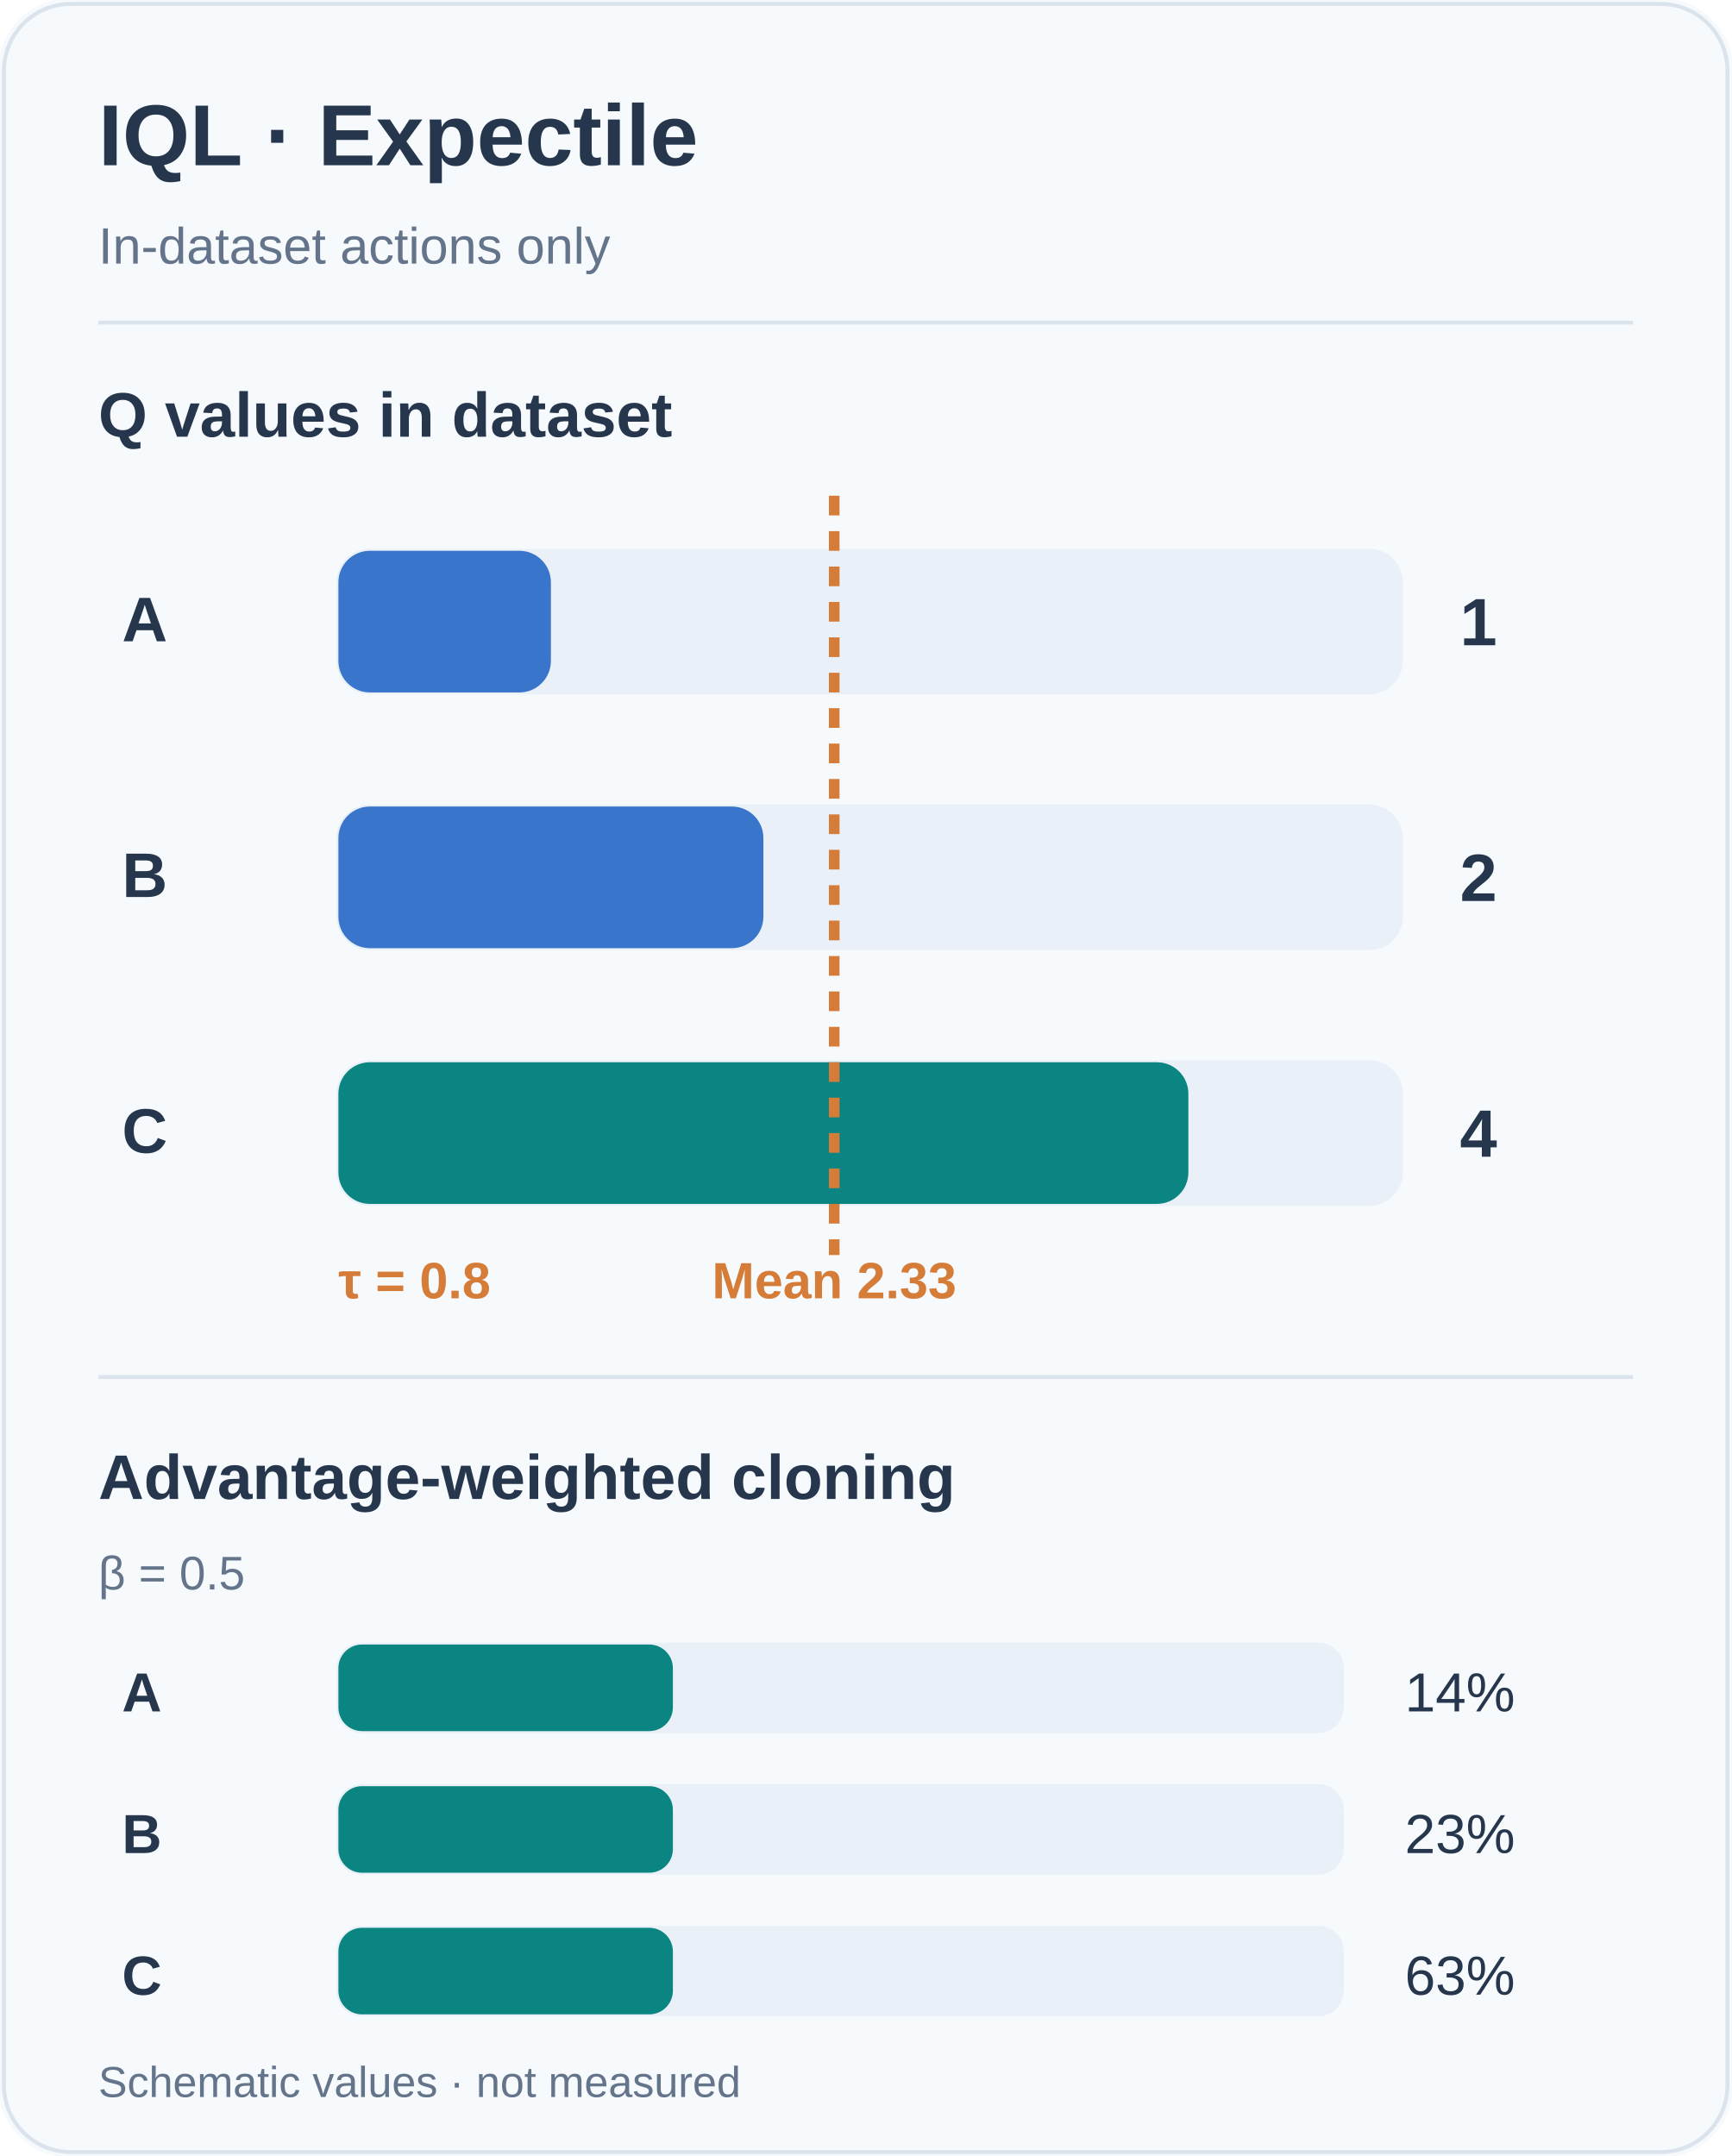
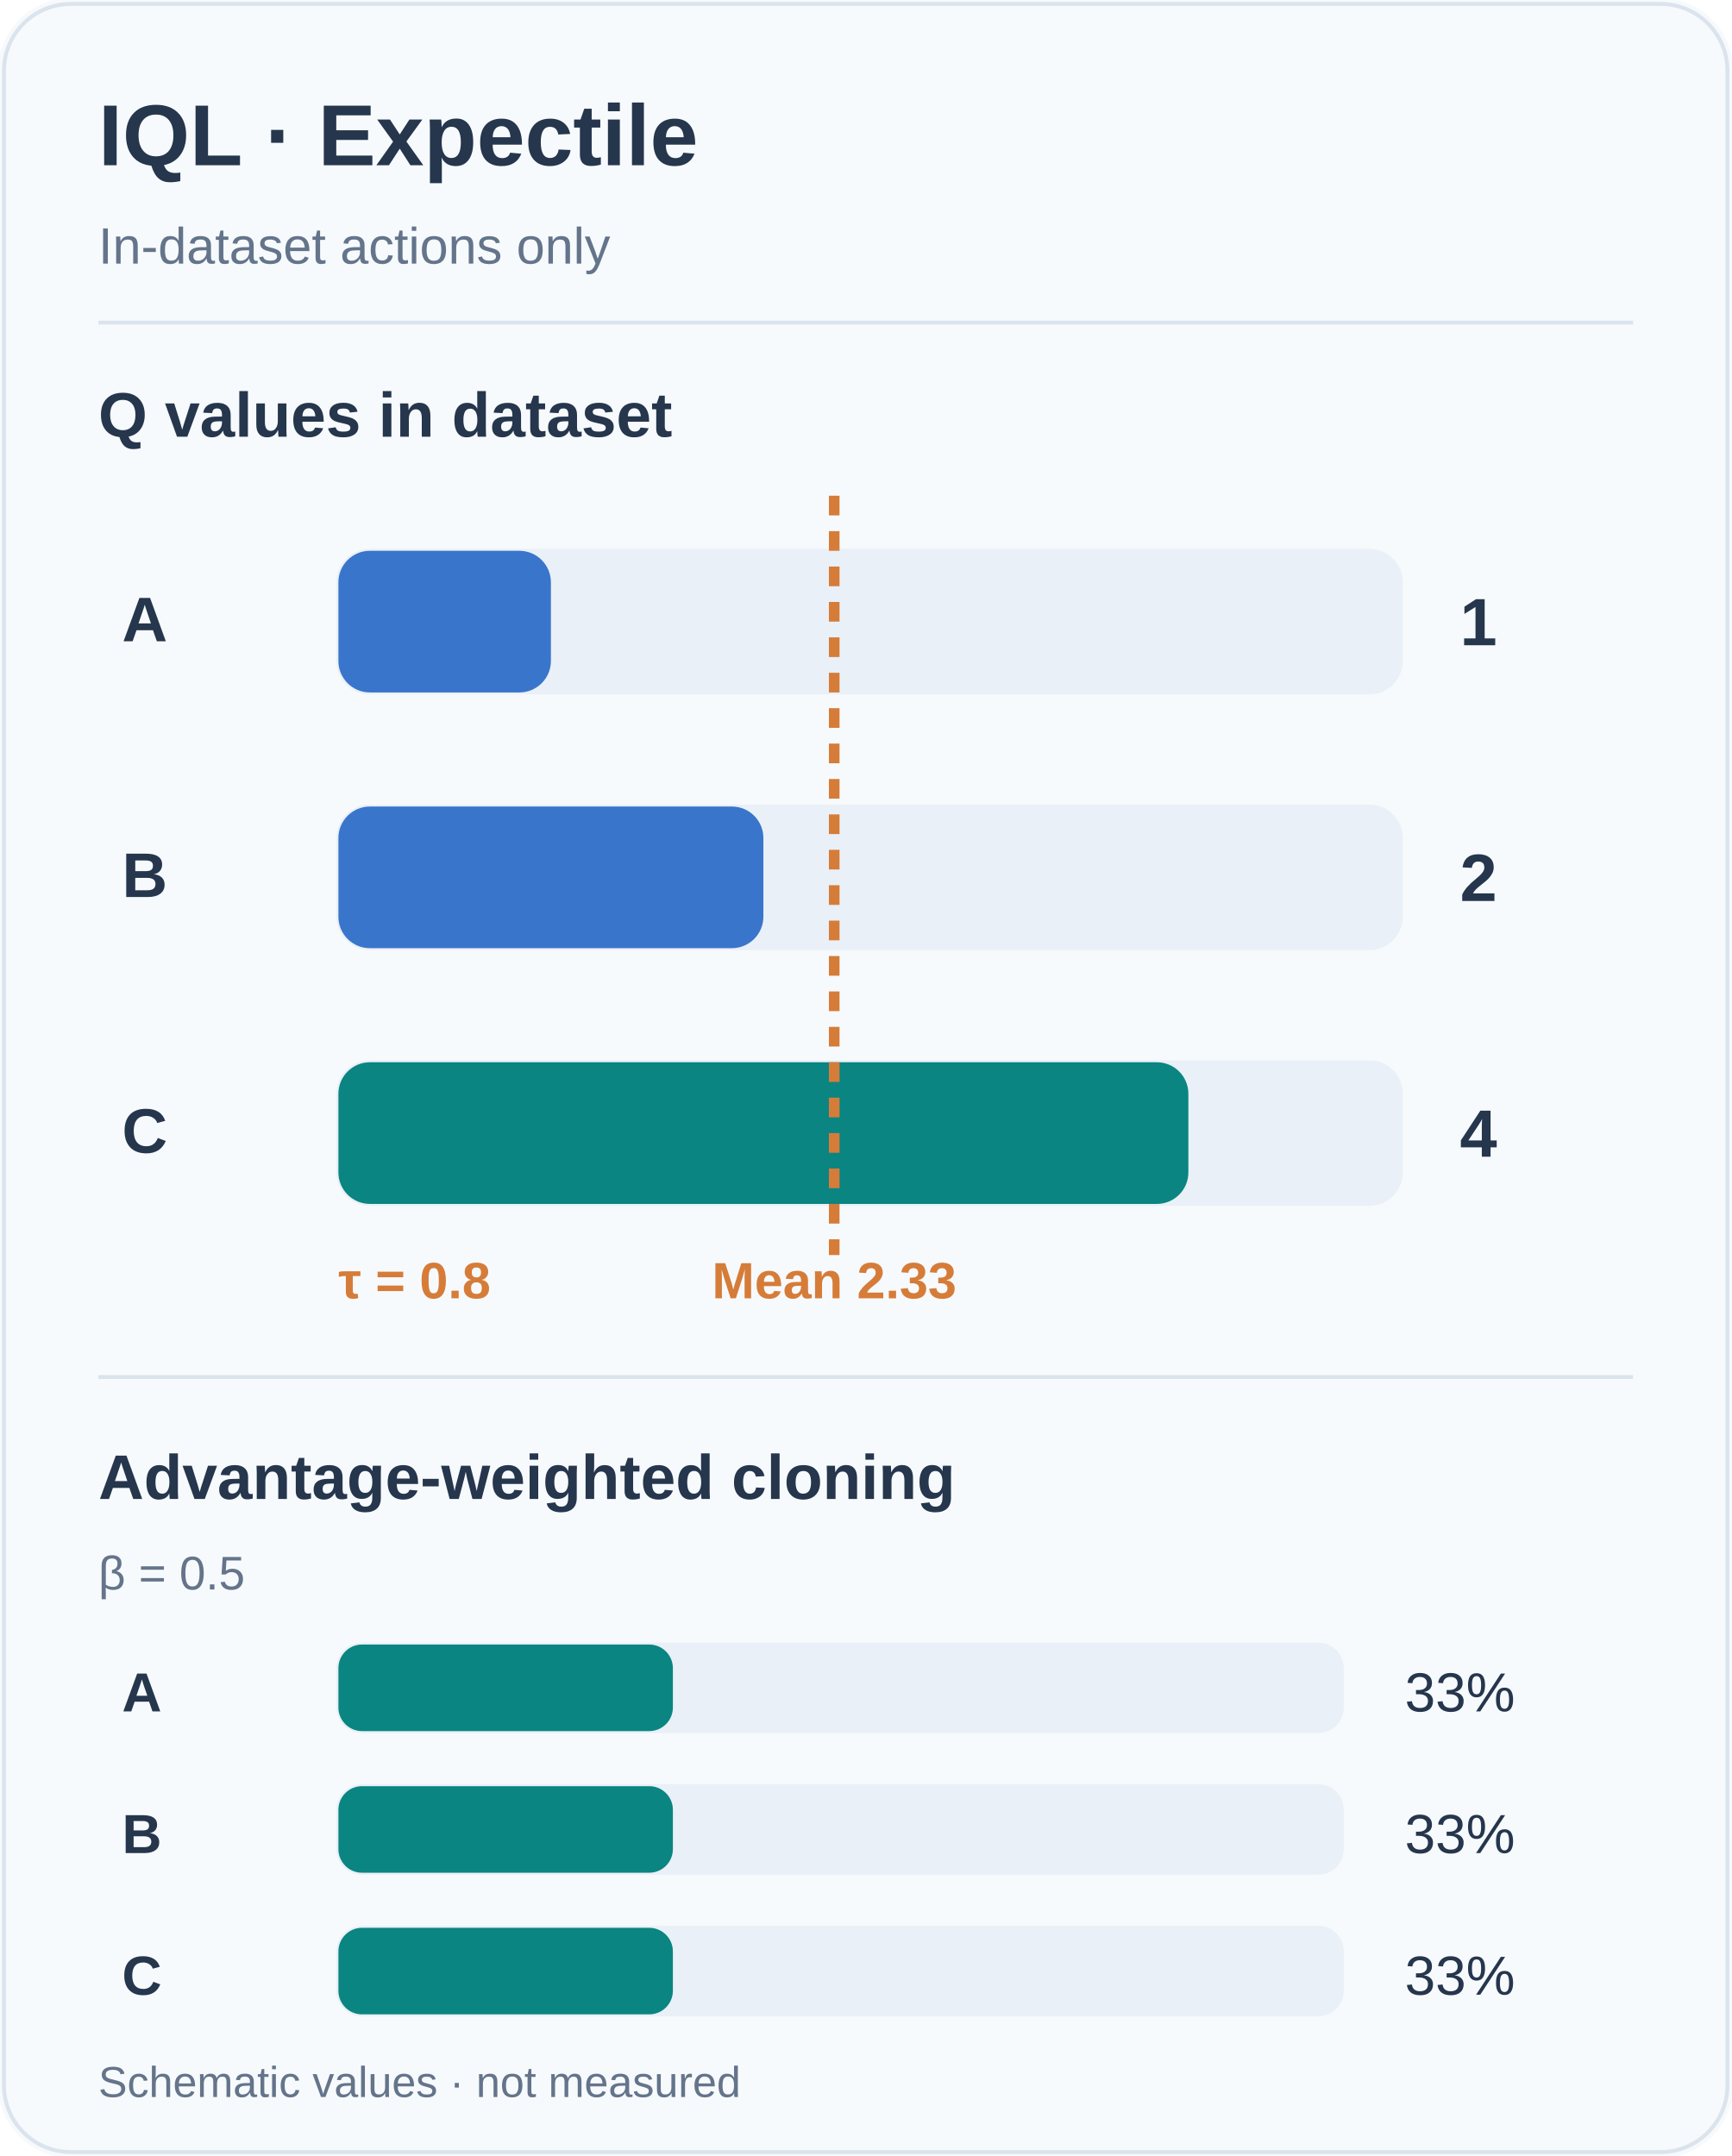
<svg xmlns="http://www.w3.org/2000/svg" viewBox="0 0 440 548" role="img" aria-labelledby="title desc">
  <style>@media(prefers-reduced-motion:reduce){.moving{display:none!important}.reduced{display:inline!important}}</style>
  <rect x="0" y="0" width="440" height="548" rx="18" fill="#f7fafc" stroke="#f7fafc" />
  <rect x="1" y="1" width="438" height="546" rx="17" fill="none" stroke="#dbe4ed" />
  <text x="25" y="42" font-family="Arial,Helvetica,sans-serif" font-size="22" fill="#25364d" text-anchor="start" font-weight="700">IQL · Expectile</text>
  <text x="25" y="67" font-family="Arial,Helvetica,sans-serif" font-size="13" fill="#64748b" text-anchor="start" font-weight="500">In-dataset actions only</text>
  <line x1="25" y1="82" x2="415" y2="82" stroke="#dbe4ed" stroke-width="1" />
  <text x="25" y="111" font-family="Arial,Helvetica,sans-serif" font-size="16" fill="#25364d" text-anchor="start" font-weight="700">Q values in dataset</text>
  <text x="31" y="163" font-family="Arial,Helvetica,sans-serif" font-size="16" fill="#25364d" text-anchor="start" font-weight="700">A</text>
  <rect x="86" y="140" width="270" height="36" rx="8" fill="#e9f0f7" stroke="#e9f0f7" />
  <rect x="86" y="140" width="54" height="36" rx="8" fill="#3975cb" stroke="none" />
  <text x="371" y="164" font-family="Arial,Helvetica,sans-serif" font-size="17" fill="#25364d" text-anchor="start" font-weight="700">1</text>
  <text x="31" y="228" font-family="Arial,Helvetica,sans-serif" font-size="16" fill="#25364d" text-anchor="start" font-weight="700">B</text>
  <rect x="86" y="205" width="270" height="36" rx="8" fill="#e9f0f7" stroke="#e9f0f7" />
  <rect x="86" y="205" width="108" height="36" rx="8" fill="#3975cb" stroke="none" />
  <text x="371" y="229" font-family="Arial,Helvetica,sans-serif" font-size="17" fill="#25364d" text-anchor="start" font-weight="700">2</text>
  <text x="31" y="293" font-family="Arial,Helvetica,sans-serif" font-size="16" fill="#25364d" text-anchor="start" font-weight="700">C</text>
  <rect x="86" y="270" width="270" height="36" rx="8" fill="#e9f0f7" stroke="#e9f0f7" />
  <rect x="86" y="270" width="216" height="36" rx="8" fill="#0a8581" stroke="none" />
  <text x="371" y="294" font-family="Arial,Helvetica,sans-serif" font-size="17" fill="#25364d" text-anchor="start" font-weight="700">4</text>
  <line x1="212" y1="126" x2="212" y2="319" stroke="#d67c39" stroke-width="2.7" stroke-dasharray="5 4">
    <animate attributeName="x1" values="212;212;257;257;212" keyTimes="0;.18;.5;.78;1" dur="11s" calcMode="linear" repeatCount="indefinite" />
    <animate attributeName="x2" values="212;212;257;257;212" keyTimes="0;.18;.5;.78;1" dur="11s" calcMode="linear" repeatCount="indefinite" />
  </line>
  <text x="86" y="330" font-family="Arial,Helvetica,sans-serif" font-size="13" fill="#d67c39" text-anchor="start" font-weight="700">τ = 0.8</text>
  <g opacity="1">
    <text x="212" y="330" font-family="Arial,Helvetica,sans-serif" font-size="13" fill="#d67c39" text-anchor="middle" font-weight="700">Mean 2.33</text>
    <animate attributeName="opacity" values="1;1;0;0;1" keyTimes="0;.18;.5;.78;1" dur="11s" calcMode="discrete" repeatCount="indefinite" />
  </g>
  <g opacity="0">
    <text x="257" y="330" font-family="Arial,Helvetica,sans-serif" font-size="13" fill="#d67c39" text-anchor="middle" font-weight="700">V = 3.17</text>
    <animate attributeName="opacity" values="0;0;1;1;0" keyTimes="0;.18;.5;.78;1" dur="11s" calcMode="discrete" repeatCount="indefinite" />
  </g>
  <line x1="25" y1="350" x2="415" y2="350" stroke="#dbe4ed" stroke-width="1" />
  <text x="25" y="381" font-family="Arial,Helvetica,sans-serif" font-size="16" fill="#25364d" text-anchor="start" font-weight="700">Advantage-weighted cloning</text>
  <text x="25" y="404" font-family="Arial,Helvetica,sans-serif" font-size="12" fill="#64748b" text-anchor="start" font-weight="500">β = 0.5</text>
  <text x="31" y="435" font-family="Arial,Helvetica,sans-serif" font-size="14" fill="#25364d" text-anchor="start" font-weight="700">A</text>
  <rect x="86" y="418" width="255" height="22" rx="6" fill="#e9f0f7" stroke="#e9f0f7" />
  <rect x="86" y="418" width="85" height="22" rx="6" fill="#0a8581">
    <animate attributeName="width" values="85;85;85;35.76;85" keyTimes="0;.18;.5;.78;1" dur="11s" calcMode="linear" repeatCount="indefinite" />
  </rect>
-   <text x="357" y="435" font-family="Arial,Helvetica,sans-serif" font-size="14" fill="#25364d" text-anchor="start" font-weight="500">14%</text>
+   <g opacity="1">
+     <text x="357" y="435" font-family="Arial,Helvetica,sans-serif" font-size="14" fill="#25364d" text-anchor="start" font-weight="500">33%</text>
+     <animate attributeName="opacity" values="1;1;0;0;1" keyTimes="0;.18;.5;.78;1" dur="11s" calcMode="discrete" repeatCount="indefinite" />
+   </g>
+   <g opacity="0">
+     <text x="357" y="435" font-family="Arial,Helvetica,sans-serif" font-size="14" fill="#25364d" text-anchor="start" font-weight="500">14%</text>
+     <animate attributeName="opacity" values="0;0;0;1;0" keyTimes="0;.18;.5;.78;1" dur="11s" calcMode="discrete" repeatCount="indefinite" />
+   </g>
  <text x="31" y="471" font-family="Arial,Helvetica,sans-serif" font-size="14" fill="#25364d" text-anchor="start" font-weight="700">B</text>
  <rect x="86" y="454" width="255" height="22" rx="6" fill="#e9f0f7" stroke="#e9f0f7" />
  <rect x="86" y="454" width="85" height="22" rx="6" fill="#0a8581">
    <animate attributeName="width" values="85;85;85;58.96;85" keyTimes="0;.18;.5;.78;1" dur="11s" calcMode="linear" repeatCount="indefinite" />
  </rect>
-   <text x="357" y="471" font-family="Arial,Helvetica,sans-serif" font-size="14" fill="#25364d" text-anchor="start" font-weight="500">23%</text>
+   <g opacity="1">
+     <text x="357" y="471" font-family="Arial,Helvetica,sans-serif" font-size="14" fill="#25364d" text-anchor="start" font-weight="500">33%</text>
+     <animate attributeName="opacity" values="1;1;0;0;1" keyTimes="0;.18;.5;.78;1" dur="11s" calcMode="discrete" repeatCount="indefinite" />
+   </g>
+   <g opacity="0">
+     <text x="357" y="471" font-family="Arial,Helvetica,sans-serif" font-size="14" fill="#25364d" text-anchor="start" font-weight="500">23%</text>
+     <animate attributeName="opacity" values="0;0;0;1;0" keyTimes="0;.18;.5;.78;1" dur="11s" calcMode="discrete" repeatCount="indefinite" />
+   </g>
  <text x="31" y="507" font-family="Arial,Helvetica,sans-serif" font-size="14" fill="#25364d" text-anchor="start" font-weight="700">C</text>
  <rect x="86" y="490" width="255" height="22" rx="6" fill="#e9f0f7" stroke="#e9f0f7" />
  <rect x="86" y="490" width="85" height="22" rx="6" fill="#0a8581">
    <animate attributeName="width" values="85;85;85;160.28;85" keyTimes="0;.18;.5;.78;1" dur="11s" calcMode="linear" repeatCount="indefinite" />
  </rect>
-   <text x="357" y="507" font-family="Arial,Helvetica,sans-serif" font-size="14" fill="#25364d" text-anchor="start" font-weight="500">63%</text>
+   <g opacity="1">
+     <text x="357" y="507" font-family="Arial,Helvetica,sans-serif" font-size="14" fill="#25364d" text-anchor="start" font-weight="500">33%</text>
+     <animate attributeName="opacity" values="1;1;0;0;1" keyTimes="0;.18;.5;.78;1" dur="11s" calcMode="discrete" repeatCount="indefinite" />
+   </g>
+   <g opacity="0">
+     <text x="357" y="507" font-family="Arial,Helvetica,sans-serif" font-size="14" fill="#25364d" text-anchor="start" font-weight="500">63%</text>
+     <animate attributeName="opacity" values="0;0;0;1;0" keyTimes="0;.18;.5;.78;1" dur="11s" calcMode="discrete" repeatCount="indefinite" />
+   </g>
  <text x="25" y="533" font-family="Arial,Helvetica,sans-serif" font-size="11" fill="#64748b" text-anchor="start" font-weight="500">Schematic values · not measured</text>
</svg>
